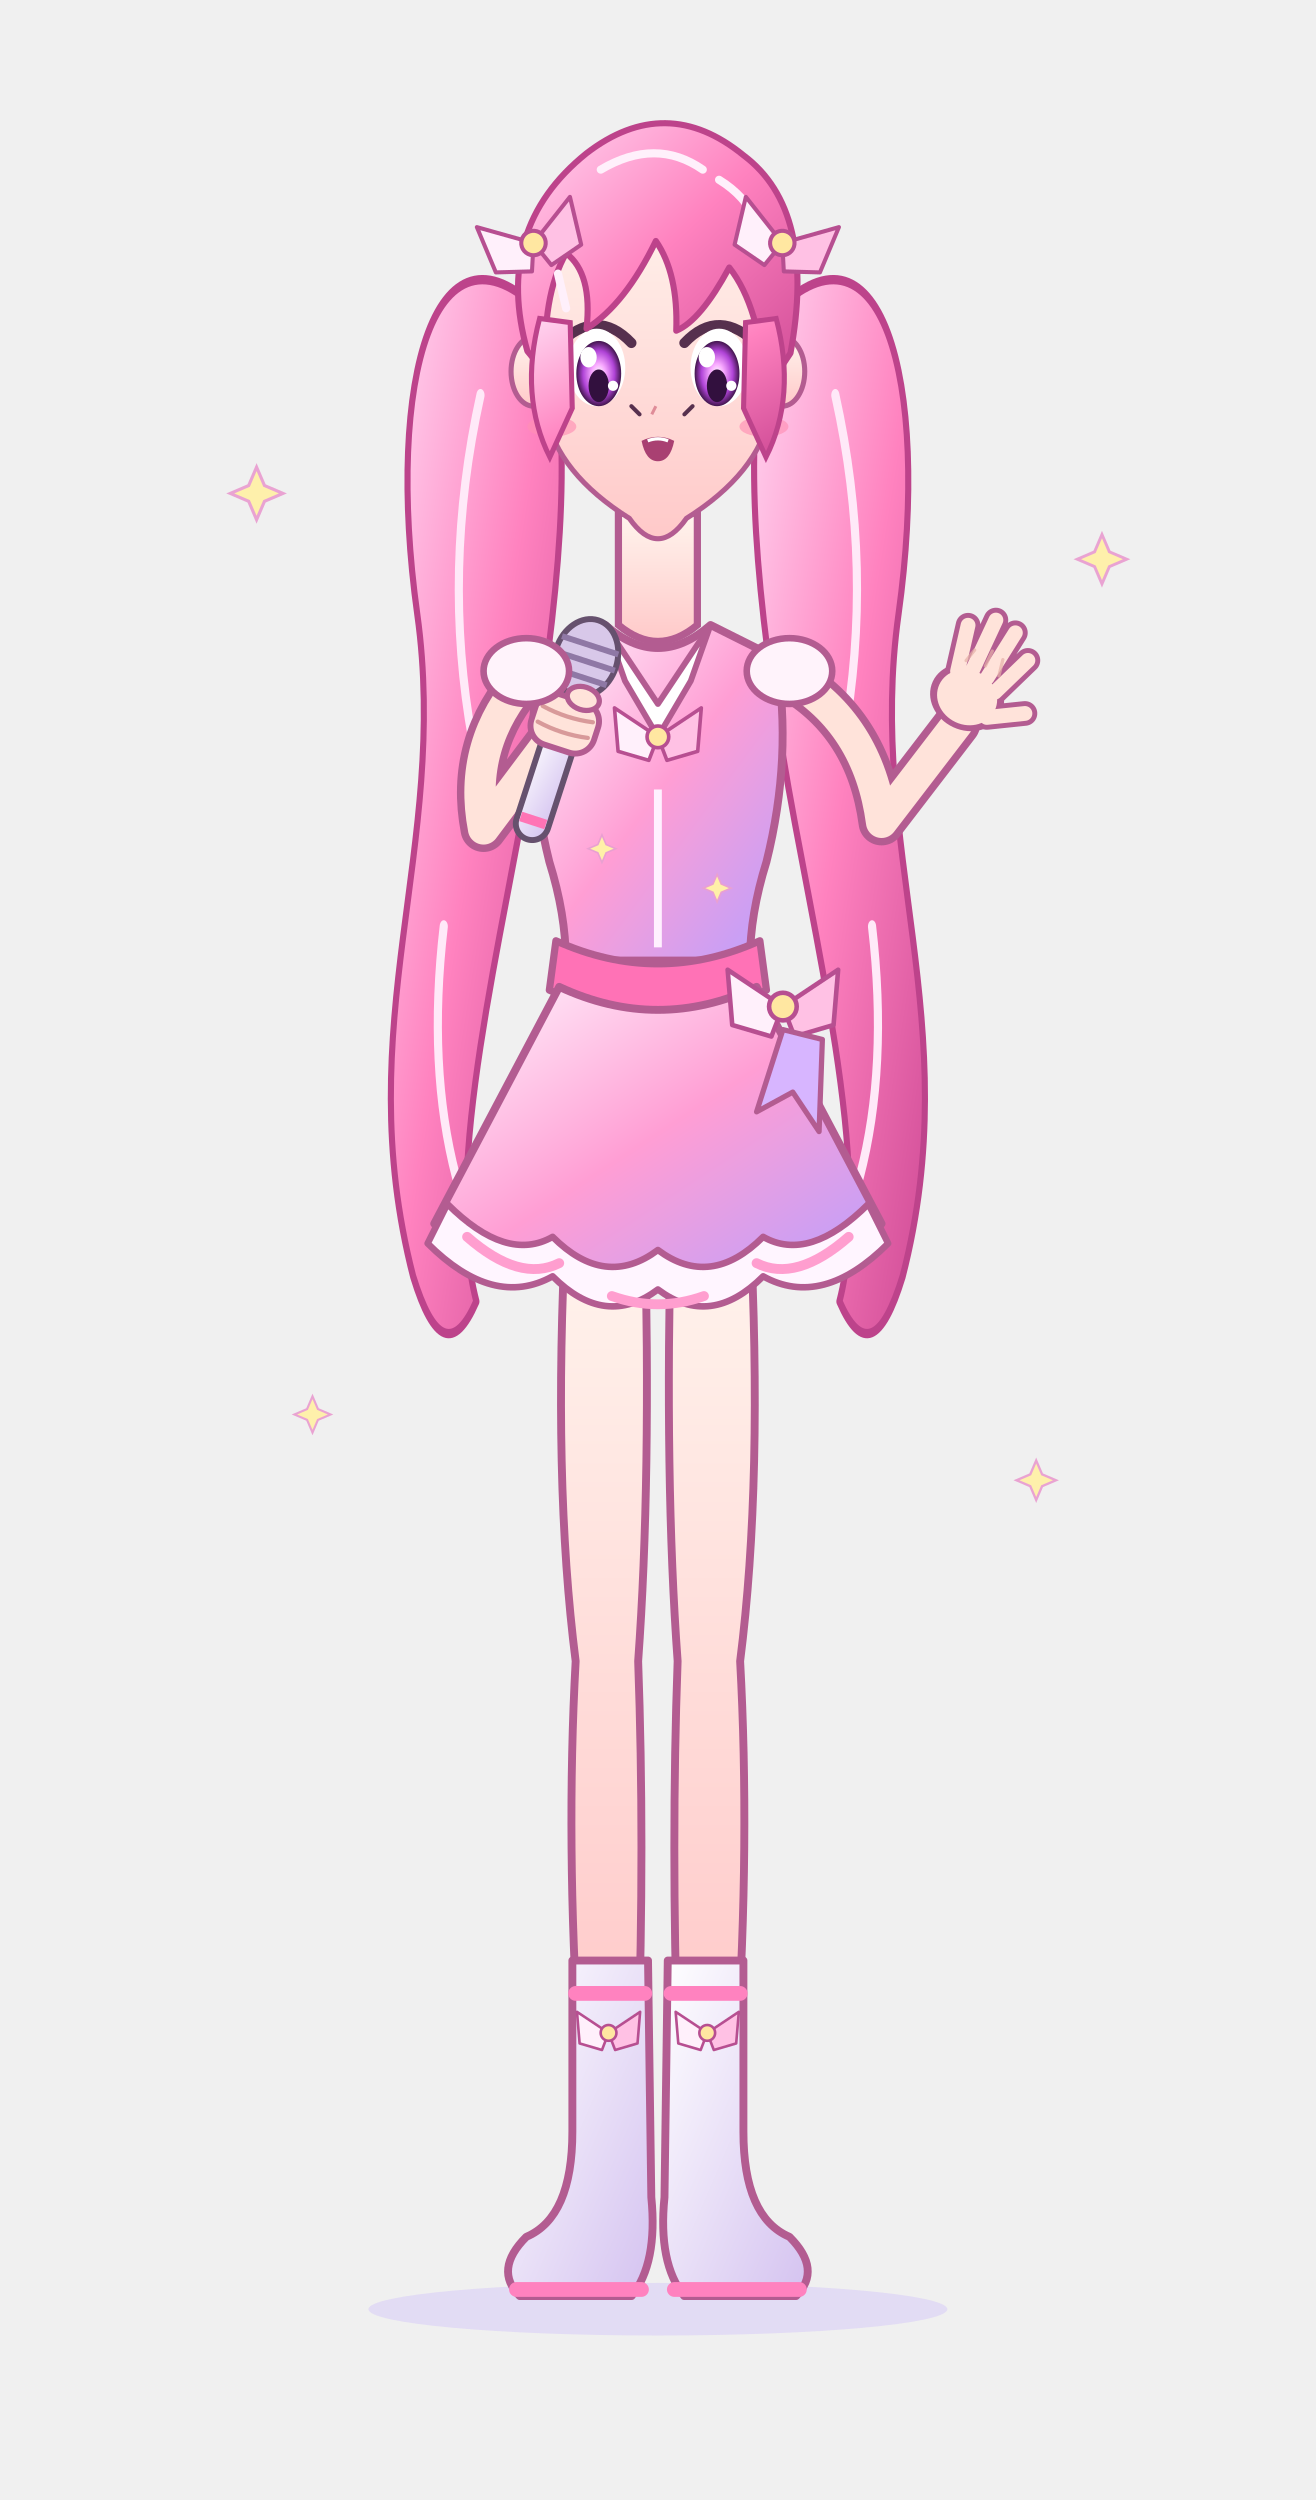
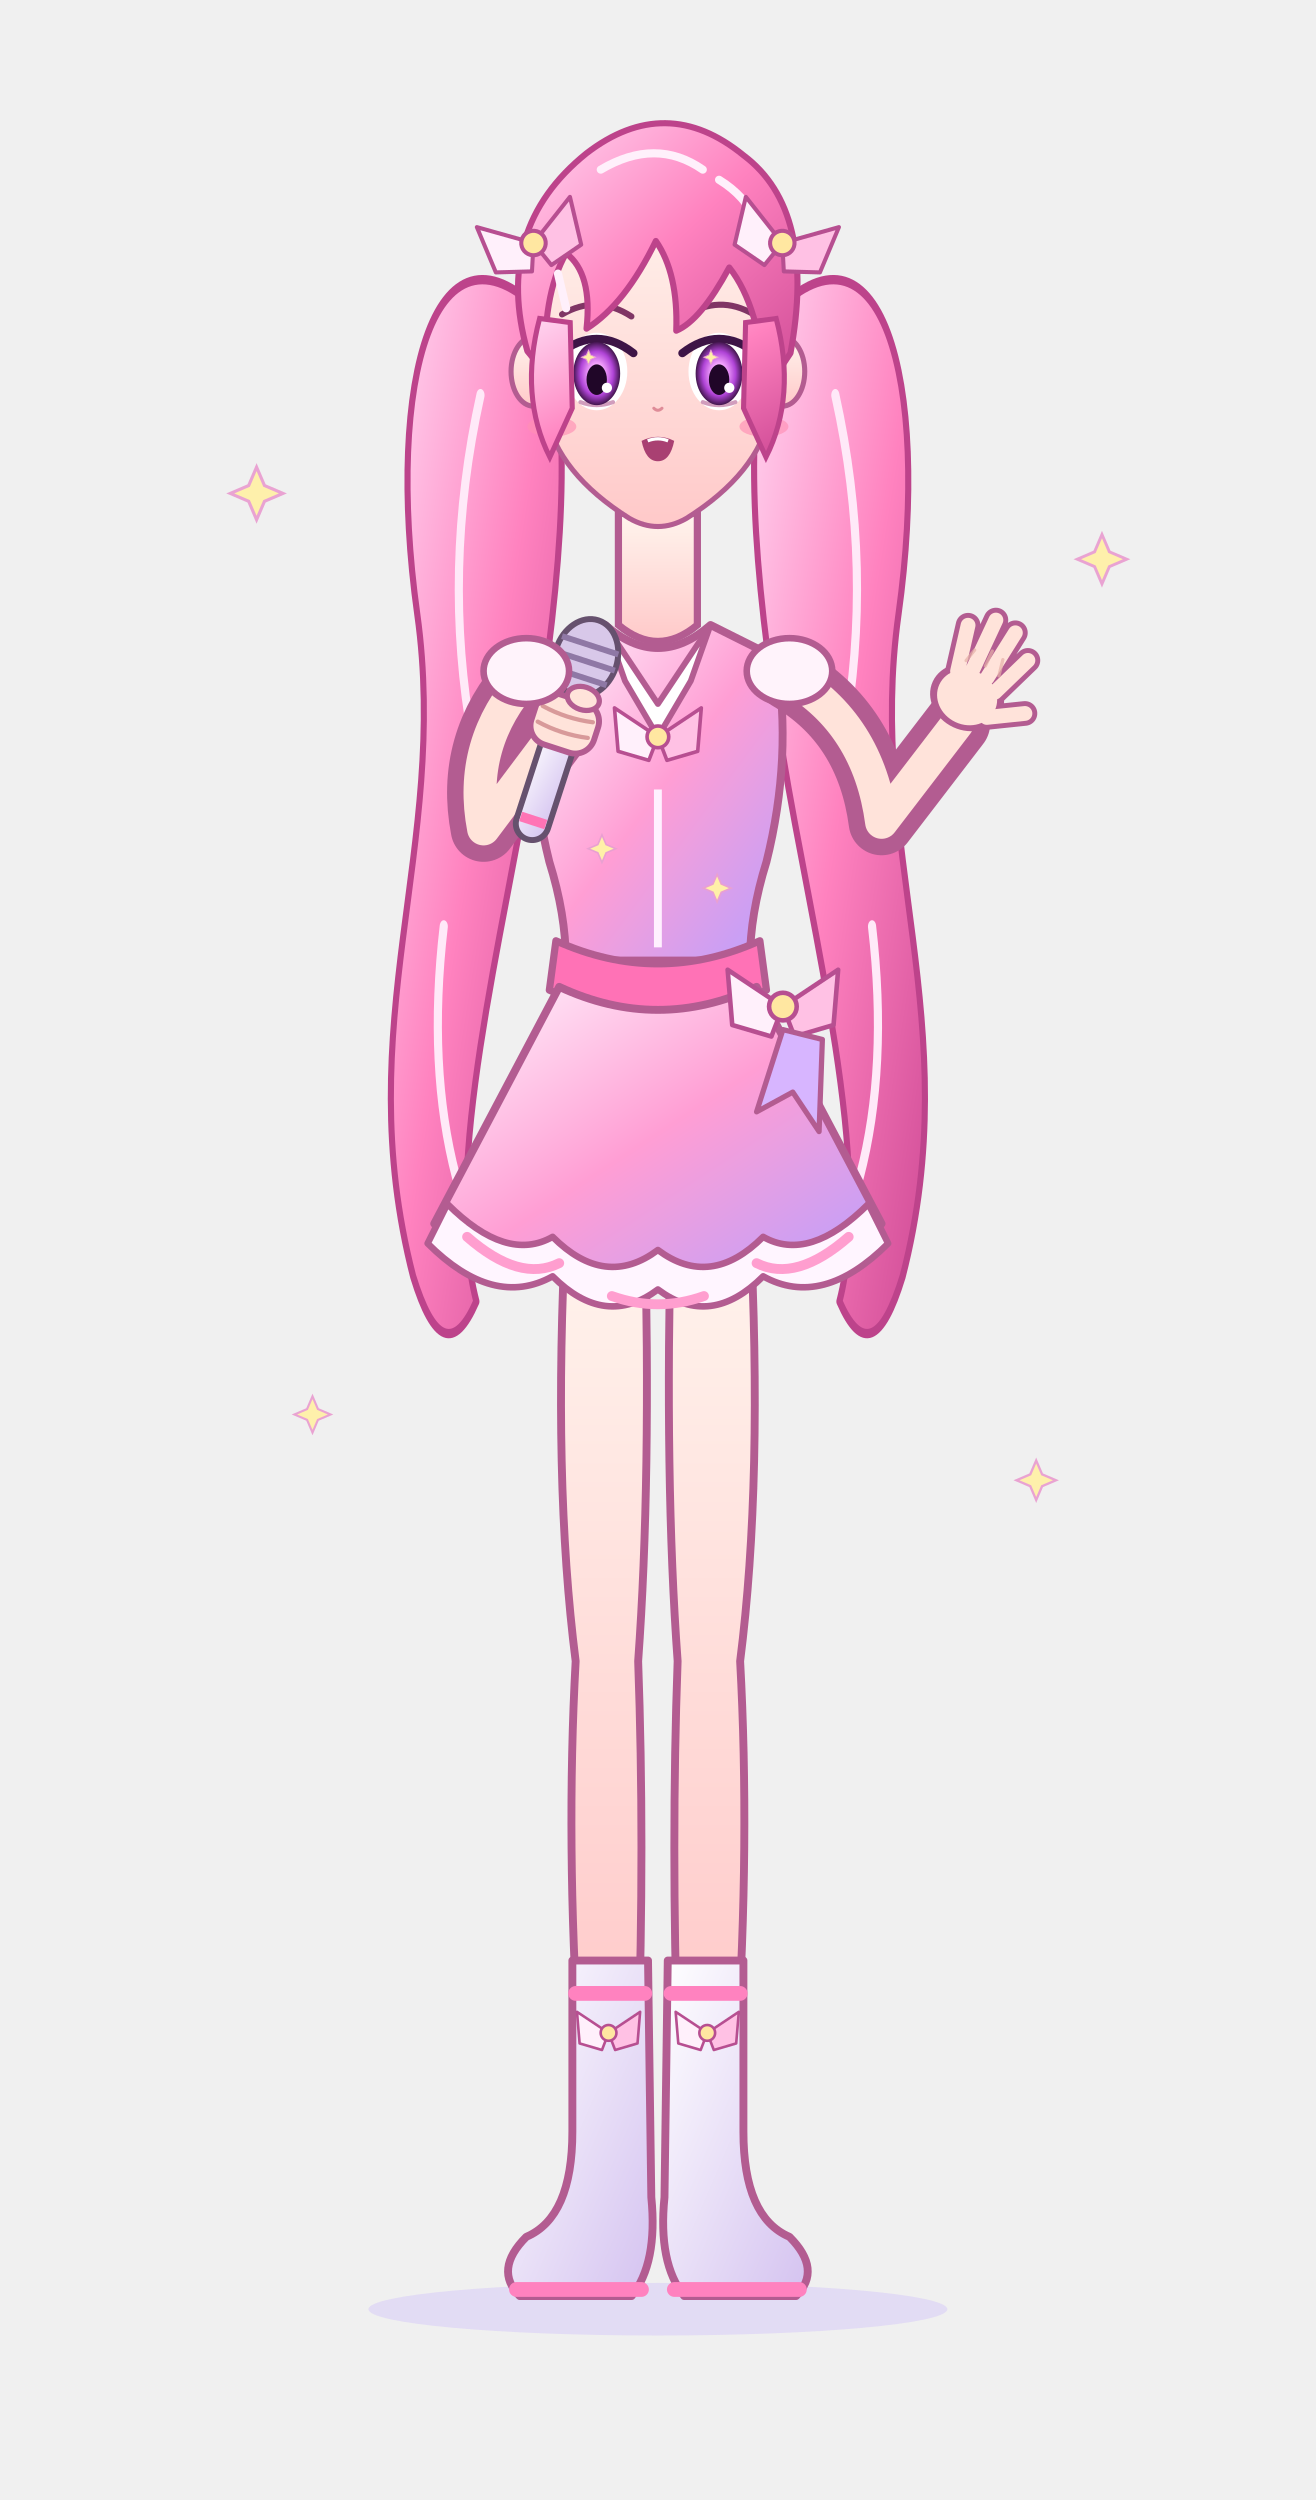
<svg xmlns="http://www.w3.org/2000/svg" viewBox="0 0 400 760" width="400" height="760">
  <defs>
    <linearGradient id="hair" x2="1" y2="1">
      <stop stop-color="#ffd6f1" />
      <stop offset=".5" stop-color="#ff82bf" />
      <stop offset="1" stop-color="#cf4b96" />
    </linearGradient>
    <linearGradient id="skin" x2="0" y2="1">
      <stop stop-color="#fff4ed" />
      <stop offset="1" stop-color="#ffc9c9" />
    </linearGradient>
    <linearGradient id="dress" x2="1" y2="1">
      <stop stop-color="#fff7ff" />
      <stop offset=".5" stop-color="#ff9ed4" />
      <stop offset="1" stop-color="#b9a0ff" />
    </linearGradient>
    <radialGradient id="eye">
      <stop stop-color="#fff" />
      <stop offset=".3" stop-color="#f8a9ff" />
      <stop offset=".7" stop-color="#b044d7" />
      <stop offset="1" stop-color="#42154d" />
    </radialGradient>
    <linearGradient id="boot" x2="1" y2="1">
      <stop stop-color="#fff" />
      <stop offset="1" stop-color="#d4c2f0" />
    </linearGradient>
    <g id="star">
      <path d="M0-10 3-3 10 0 3 3 0 10-3 3-10 0-3-3Z" fill="#fff0a8" stroke="#e9a0d1" stroke-width="1.2" />
    </g>
    <g id="bow" stroke="#b74f91" stroke-width="2" stroke-linejoin="round">
      <path d="M0 0-24-16-22 8-5 13Z" fill="#fff0fb" />
      <path d="M0 0 24-16 22 8 5 13Z" fill="#ffc1e4" />
      <circle r="6" fill="#ffe7a1" />
    </g>
  </defs>
  <ellipse cx="200" cy="702" rx="88" ry="8" fill="#b9a0ff" opacity=".25" />
  <g transform="translate(200 28) scale(.62 .95) translate(-200 -53)">
    <g stroke="#bd438b" stroke-width="3" stroke-linejoin="round" fill="url(#hair)">
      <path d="M145 125C91 87 66 145 82 220S48 351 80 432Q95 464 111 440C94 397 124 324 139 264S158 160 145 125Z" />
      <path d="M255 125C309 87 334 145 318 220S352 351 320 432Q305 464 289 440C306 397 276 324 261 264S242 160 255 125Z" />
    </g>
    <g fill="none" stroke="#ffe9f8" stroke-width="4" stroke-linecap="round">
      <path d="M113 150Q94 206 109 260M95 320Q87 365 101 400M287 150Q306 206 291 260M305 320Q313 365 299 400" />
    </g>
  </g>
  <g stroke="#b35c91" stroke-width="2.4" stroke-linejoin="round" fill="url(#skin)">
    <path d="M172 372Q168 450 175 505Q172 560 176 622L194 622Q196 560 194 505Q198 450 196 372Z" />
    <path d="M228 372Q232 450 225 505Q228 560 224 622L206 622Q204 560 206 505Q202 450 204 372Z" />
  </g>
  <g stroke="#b35c91" stroke-width="2.4" stroke-linejoin="round" fill="url(#boot)">
    <path d="M174 596H197L198 668Q200 688 192 698H158Q150 690 160 680Q174 674 174 648Z" />
    <path d="M226 596H203L202 668Q200 688 208 698H242Q250 690 240 680Q226 674 226 648Z" />
  </g>
  <g fill="none" stroke="#ff82bf" stroke-width="4.5" stroke-linecap="round">
    <path d="M175 606H196M204 606H225M157 696H195M205 696H243" />
  </g>
  <g transform="translate(185 618) scale(.4)">
    <use href="#bow" />
  </g>
  <g transform="translate(215 618) scale(.4)">
    <use href="#bow" />
  </g>
  <path d="M188 156V190Q200 200 212 190V156Z" fill="url(#skin)" stroke="#b35c91" stroke-width="2.2" />
  <path d="M184 190Q200 204 216 190L236 200Q241 230 233 262Q228 278 228 292L172 292Q172 278 167 262Q159 230 164 200Z" fill="url(#dress)" stroke="#b35c91" stroke-width="2.4" stroke-linejoin="round" />
  <path d="M184 190L200 214 216 190 210 207 200 224 190 207Z" fill="#fff" stroke="#b35c91" stroke-width="1.8" stroke-linejoin="round" />
  <g transform="translate(200 224) scale(.55)">
    <use href="#bow" />
  </g>
  <path d="M200 240V288" fill="none" stroke="#fff0ff" stroke-width="2.4" />
  <g fill="#ffe7a1" stroke="#d18a5d" stroke-width="1">
    <use href="#star" transform="translate(183 258) scale(.42)" />
    <use href="#star" transform="translate(218 270) scale(.42)" />
  </g>
  <path d="M169 286Q200 300 231 286L233 301Q200 316 167 301Z" fill="#ff72b6" stroke="#b35c91" stroke-width="2.2" stroke-linejoin="round" />
  <path d="M170 300Q200 314 230 300L268 372Q250 392 232 380Q216 396 200 384Q184 396 168 380Q150 392 132 372Z" fill="url(#dress)" stroke="#b35c91" stroke-width="2.4" stroke-linejoin="round" />
  <path d="M136 366Q154 384 168 376Q184 392 200 380Q216 392 232 376Q246 384 264 366L270 378Q250 398 232 388Q216 404 200 392Q184 404 168 388Q150 398 130 378Z" fill="#fff5ff" stroke="#b35c91" stroke-width="2" stroke-linejoin="round" />
  <path d="M142 376Q158 390 170 384M186 394Q200 399 214 394M230 384Q242 390 258 376" fill="none" stroke="#ff9ecf" stroke-width="3" stroke-linecap="round" />
  <g transform="translate(238 306) scale(.7)">
    <use href="#bow" />
  </g>
  <path d="M238 313L230 338 241 332 249 344 250 316Z" fill="#d7b5ff" stroke="#b35c91" stroke-width="1.6" stroke-linejoin="round" />
  <g fill="none" stroke-linecap="round" stroke-linejoin="round">
-     <path d="M240 206Q264 220 268 250L291 220" stroke="#b35c91" stroke-width="14" />
-     <path d="M240 206Q264 220 268 250L291 220" stroke="#ffe3da" stroke-width="9.5" />
+     <path d="M240 206Q264 220 268 250L291 220" stroke="#b35c91" stroke-width="20" />
+     <path d="M240 206Q264 220 268 250L291 220" stroke="#ffe3da" stroke-width="10" />
  </g>
  <g transform="translate(294 212) rotate(25)" stroke-linecap="round" fill="none">
    <g stroke="#b35c91" stroke-width="7.5">
      <path d="M-6 -6L-9 -20M-2 -8L-2 -25M3 -8L5 -24M7 -5L12 -18M8 3L18 -3" />
    </g>
    <ellipse rx="10.5" ry="9" fill="#b35c91" stroke="#b35c91" stroke-width="2" />
    <g stroke="#ffe3da" stroke-width="4.5">
      <path d="M-6 -6L-9 -20M-2 -8L-2 -25M3 -8L5 -24M7 -5L12 -18M8 3L18 -3" />
    </g>
    <ellipse rx="9.3" ry="8.3" fill="#ffe3da" stroke="none" />
    <path d="M-4 -14L-5 -10M1 -16L1 -11M5 -15L6 -10" stroke="#e6b0a8" stroke-width="1" opacity=".7" />
  </g>
  <g fill="none" stroke-linecap="round" stroke-linejoin="round">
-     <path d="M160 206Q142 226 147 252L168 224" stroke="#b35c91" stroke-width="14" />
-     <path d="M160 206Q142 226 147 252L168 224" stroke="#ffe3da" stroke-width="9.5" />
+     <path d="M160 206Q142 226 147 252L168 224" stroke="#b35c91" stroke-width="20" />
+     <path d="M160 206Q142 226 147 252L168 224" stroke="#ffe3da" stroke-width="10" />
  </g>
  <g transform="translate(172 219) rotate(18)">
    <g stroke="#66516e" stroke-width="1.8" stroke-linejoin="round">
      <rect x="-5" y="-8" width="10" height="46" rx="5" fill="url(#boot)" />
      <ellipse cx="0" cy="-20" rx="9.5" ry="12" fill="#d8c8e9" />
      <path d="M-9 -24H9M-9.5 -19H9.5M-8.5 -14H8.5" stroke="#8f78a5" fill="none" />
      <path d="M-4 32H4" stroke="#ff73b5" stroke-width="3" />
    </g>
    <rect x="-10" y="-7" width="20" height="16" rx="6" fill="#ffe3da" stroke="#b35c91" stroke-width="1.8" />
    <path d="M-8 -2Q0 -0.5 8 -2M-8 3Q0 4.5 8 3" fill="none" stroke="#d89a9a" stroke-width="1.3" stroke-linecap="round" />
    <ellipse cx="3" cy="-8" rx="5" ry="3.5" fill="#ffe3da" stroke="#b35c91" stroke-width="1.6" />
  </g>
  <g fill="#fff3fb" stroke="#b35c91" stroke-width="2">
    <ellipse cx="160" cy="204" rx="13" ry="10" />
    <ellipse cx="240" cy="204" rx="13" ry="10" />
  </g>
  <g transform="translate(200 28) scale(.62) translate(-200 -53)">
    <g fill="url(#skin)" stroke="#b35c91" stroke-width="2.5">
      <ellipse cx="139" cy="190" rx="11" ry="17" />
      <ellipse cx="261" cy="190" rx="11" ry="17" />
-       <path d="M139 151Q139 101 200 100Q261 101 261 151L255 211Q249 240 214 262Q200 282 186 262Q151 240 145 211Z" />
+       <path d="M139 151Q139 101 200 100Q261 101 261 151L255 211Q249 240 214 262Q200 270 186 262Q151 240 145 211Z" />
    </g>
-     <path d="M151 177Q170 158 187 176M213 176Q230 158 249 177" fill="none" stroke="#56304e" stroke-width="5" stroke-linecap="round" />
-     <ellipse cx="170" cy="188" rx="14" ry="19" fill="#fff" />
-     <ellipse cx="230" cy="188" rx="14" ry="19" fill="#fff" />
-     <ellipse cx="171" cy="191" rx="11" ry="16" fill="url(#eye)" />
-     <ellipse cx="229" cy="191" rx="11" ry="16" fill="url(#eye)" />
-     <ellipse cx="171" cy="197" rx="5" ry="8" fill="#32103e" />
-     <ellipse cx="229" cy="197" rx="5" ry="8" fill="#32103e" />
-     <g fill="#fff">
-       <ellipse cx="166" cy="183" rx="4" ry="5" />
-       <circle cx="178" cy="197" r="2.5" />
-       <ellipse cx="224" cy="183" rx="4" ry="5" />
-       <circle cx="236" cy="197" r="2.5" />
-     </g>
-     <g stroke="#57304e" stroke-width="2" stroke-linecap="round">
-       <path d="M157 207l-4 4m34-4 4 4m26-4-4 4m34-4 4 4" />
+     <path d="M153 162 Q170 152 187 163" fill="none" stroke="#803565" stroke-width="3" stroke-linecap="round" />
+     <path d="M213 163 Q230 152 247 162" fill="none" stroke="#803565" stroke-width="3" stroke-linecap="round" />
+     <g id="sparkle-eyes">
+       <ellipse cx="170" cy="190" rx="15" ry="19" fill="#ffffff" />
+       <ellipse cx="230" cy="190" rx="15" ry="19" fill="#ffffff" />
+       <path d="M152 181 Q170 167 188 181" fill="none" stroke="#3d1446" stroke-width="4" stroke-linecap="round" />
+       <path d="M212 181 Q230 167 248 181" fill="none" stroke="#3d1446" stroke-width="4" stroke-linecap="round" />
+       <path d="M162 205 Q170 208 178 205" fill="none" stroke="#b35c91" stroke-width="2" opacity=".6" stroke-linecap="round" />
+       <path d="M222 205 Q230 208 238 205" fill="none" stroke="#b35c91" stroke-width="2" opacity=".6" stroke-linecap="round" />
+       <ellipse cx="170" cy="191" rx="11.5" ry="15.5" fill="url(#eye)" />
+       <ellipse cx="230" cy="191" rx="11.5" ry="15.5" fill="url(#eye)" />
+       <ellipse cx="170" cy="194" rx="5" ry="7.5" fill="#200628" />
+       <ellipse cx="230" cy="194" rx="5" ry="7.5" fill="#200628" />
+       <use href="#star" transform="translate(166 183) scale(.35)" />
+       <use href="#star" transform="translate(226 183) scale(.35)" />
+       <circle cx="175" cy="198" r="2.5" fill="#ffffff" />
+       <circle cx="235" cy="198" r="2.5" fill="#ffffff" />
    </g>
    <g fill="#ff8fb4" opacity=".65">
      <ellipse cx="148" cy="217" rx="12" ry="5" />
      <ellipse cx="252" cy="217" rx="12" ry="5" />
    </g>
-     <path d="M199 207l-2 4" stroke="#df8c98" stroke-width="1.5" />
+     <path d="M198 208 Q200 210 202 208" stroke="#df8c98" stroke-width="1.5" fill="none" stroke-linecap="round" />
    <path d="M192 224Q200 220 208 224Q206 234 200 234Q194 234 192 224Z" fill="#a94072" />
    <path d="M195 224Q200 222 205 224" stroke="#fff" stroke-width="1.6" fill="none" />
    <path d="M136 180Q119 120 165 83Q204 53 242 84Q278 111 265 181L253 199Q250 158 235 139Q221 165 209 170Q210 142 199 126Q184 157 165 169Q168 142 155 132Q143 153 145 191Z" fill="url(#hair)" stroke="#bd438b" stroke-width="3" stroke-linejoin="round" />
    <path d="M142 164Q132 202 147 232L158 208 157 166ZM258 164Q268 202 253 232L242 208 243 166Z" fill="url(#hair)" stroke="#bd438b" stroke-width="2.5" />
    <g fill="none" stroke="#fff0fb" stroke-width="4" stroke-linecap="round">
      <path d="M172 91Q199 75 222 91M230 96Q243 104 248 116M151 142l4 17" />
    </g>
    <g transform="translate(139 127) rotate(-18)">
      <use href="#bow" />
    </g>
    <g transform="translate(261 127) rotate(18)">
      <use href="#bow" />
    </g>
  </g>
  <g opacity=".95">
    <use href="#star" transform="translate(78 150) scale(.8)" />
    <use href="#star" transform="translate(335 170) scale(.75)" />
    <use href="#star" transform="translate(95 430) scale(.55)" />
    <use href="#star" transform="translate(315 450) scale(.6)" />
  </g>
</svg>
